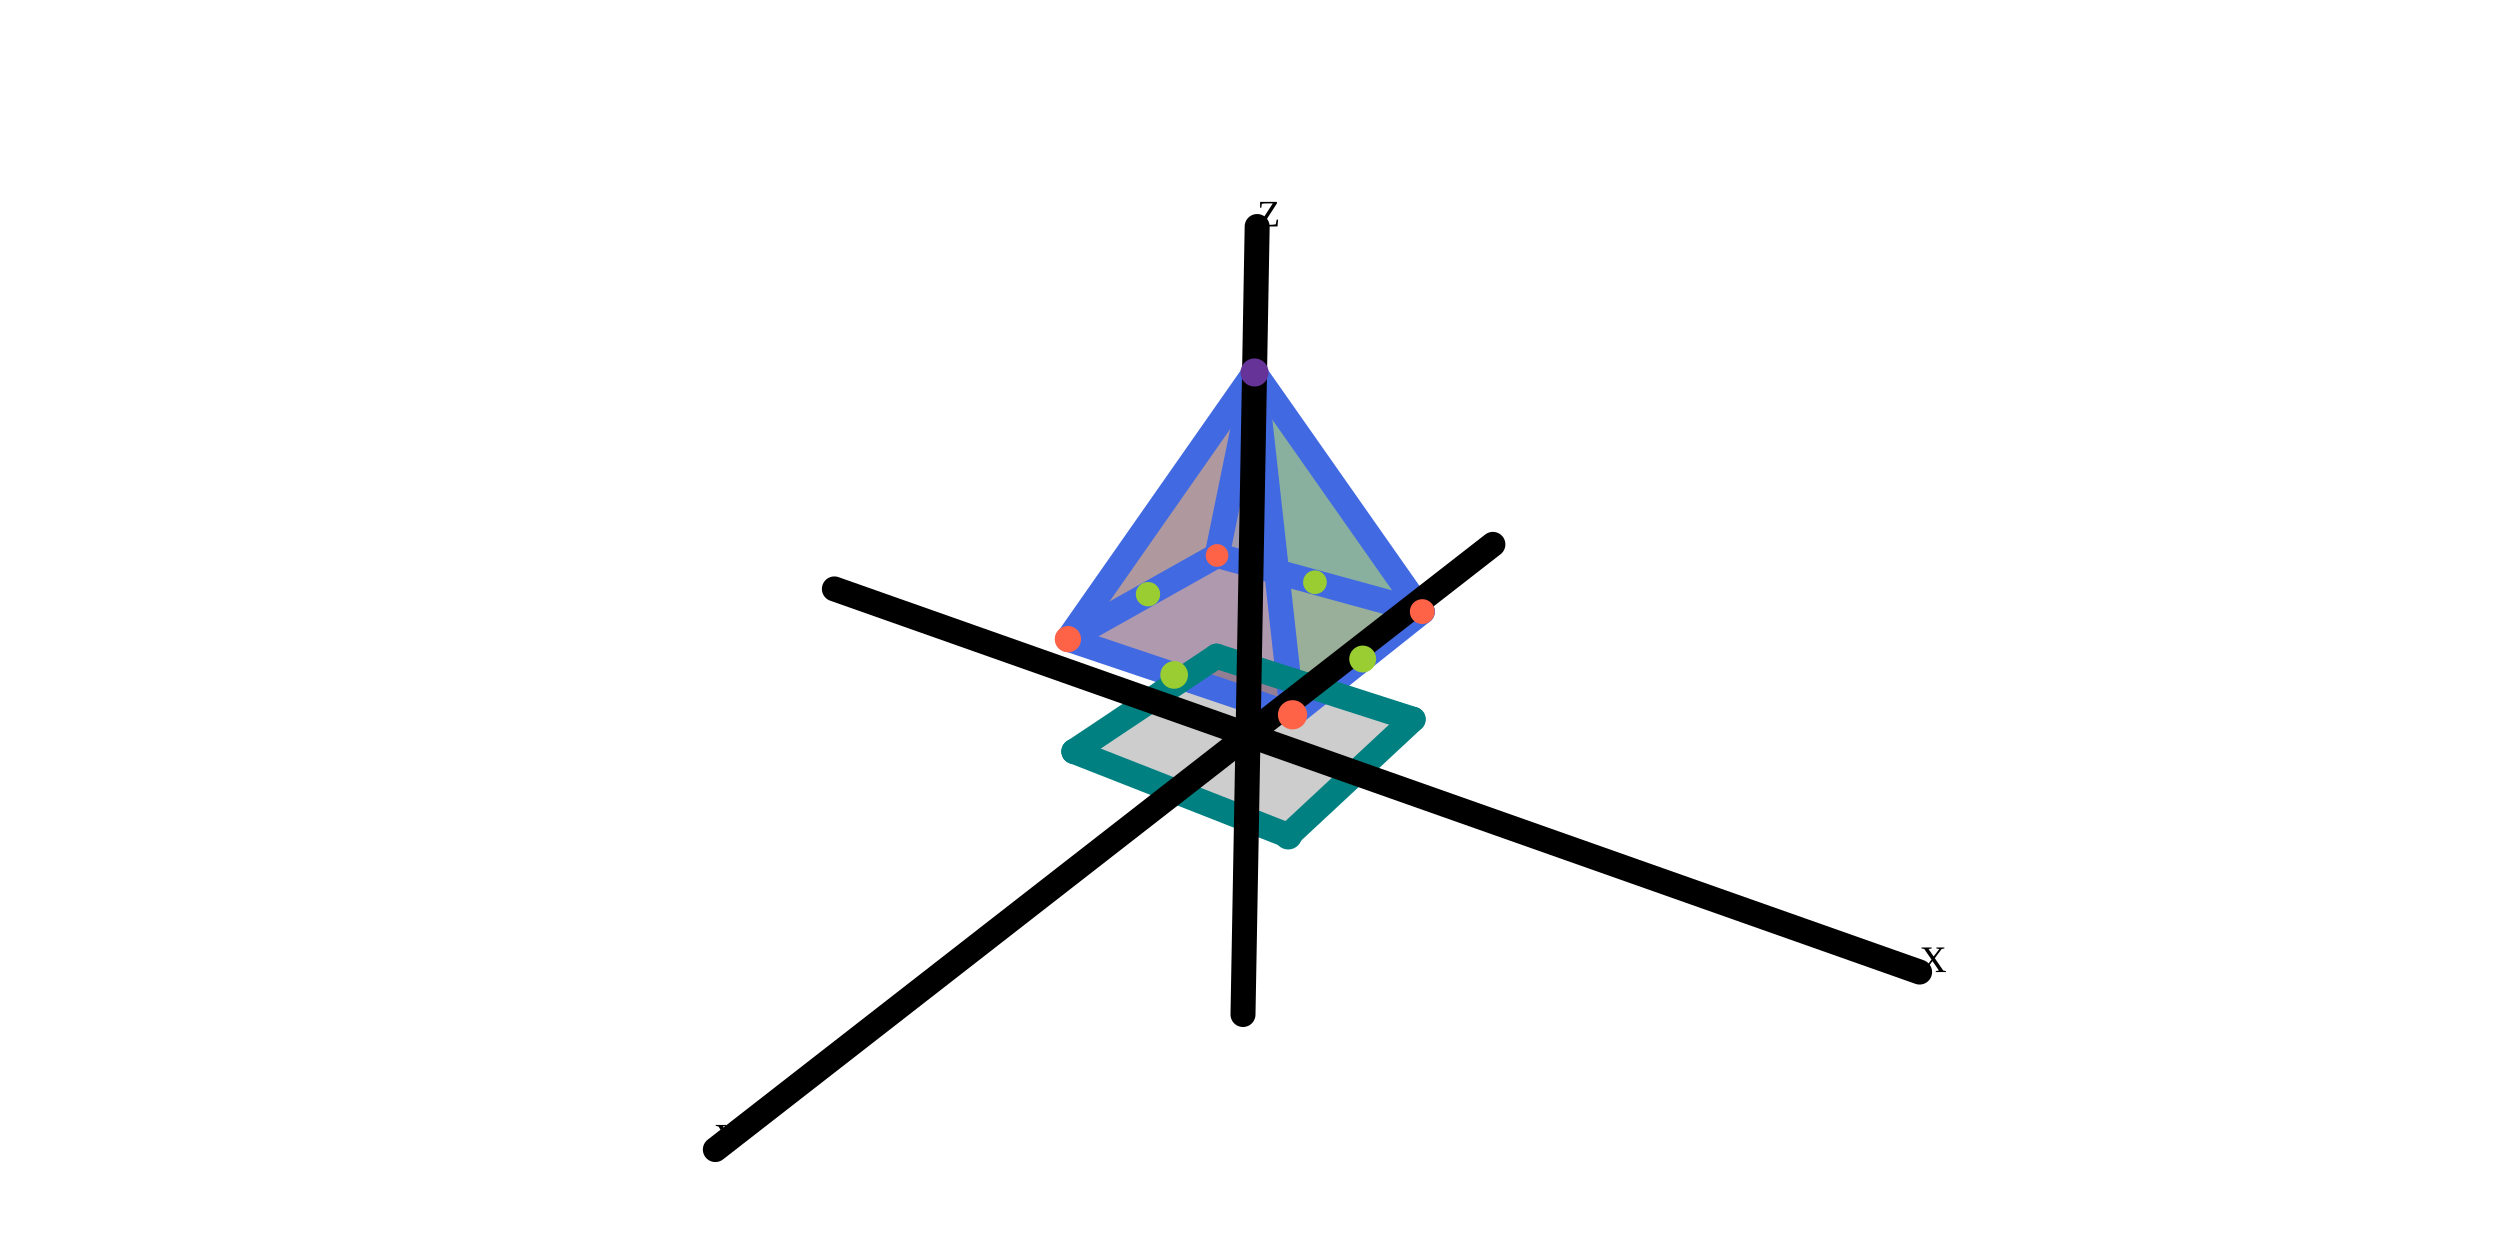
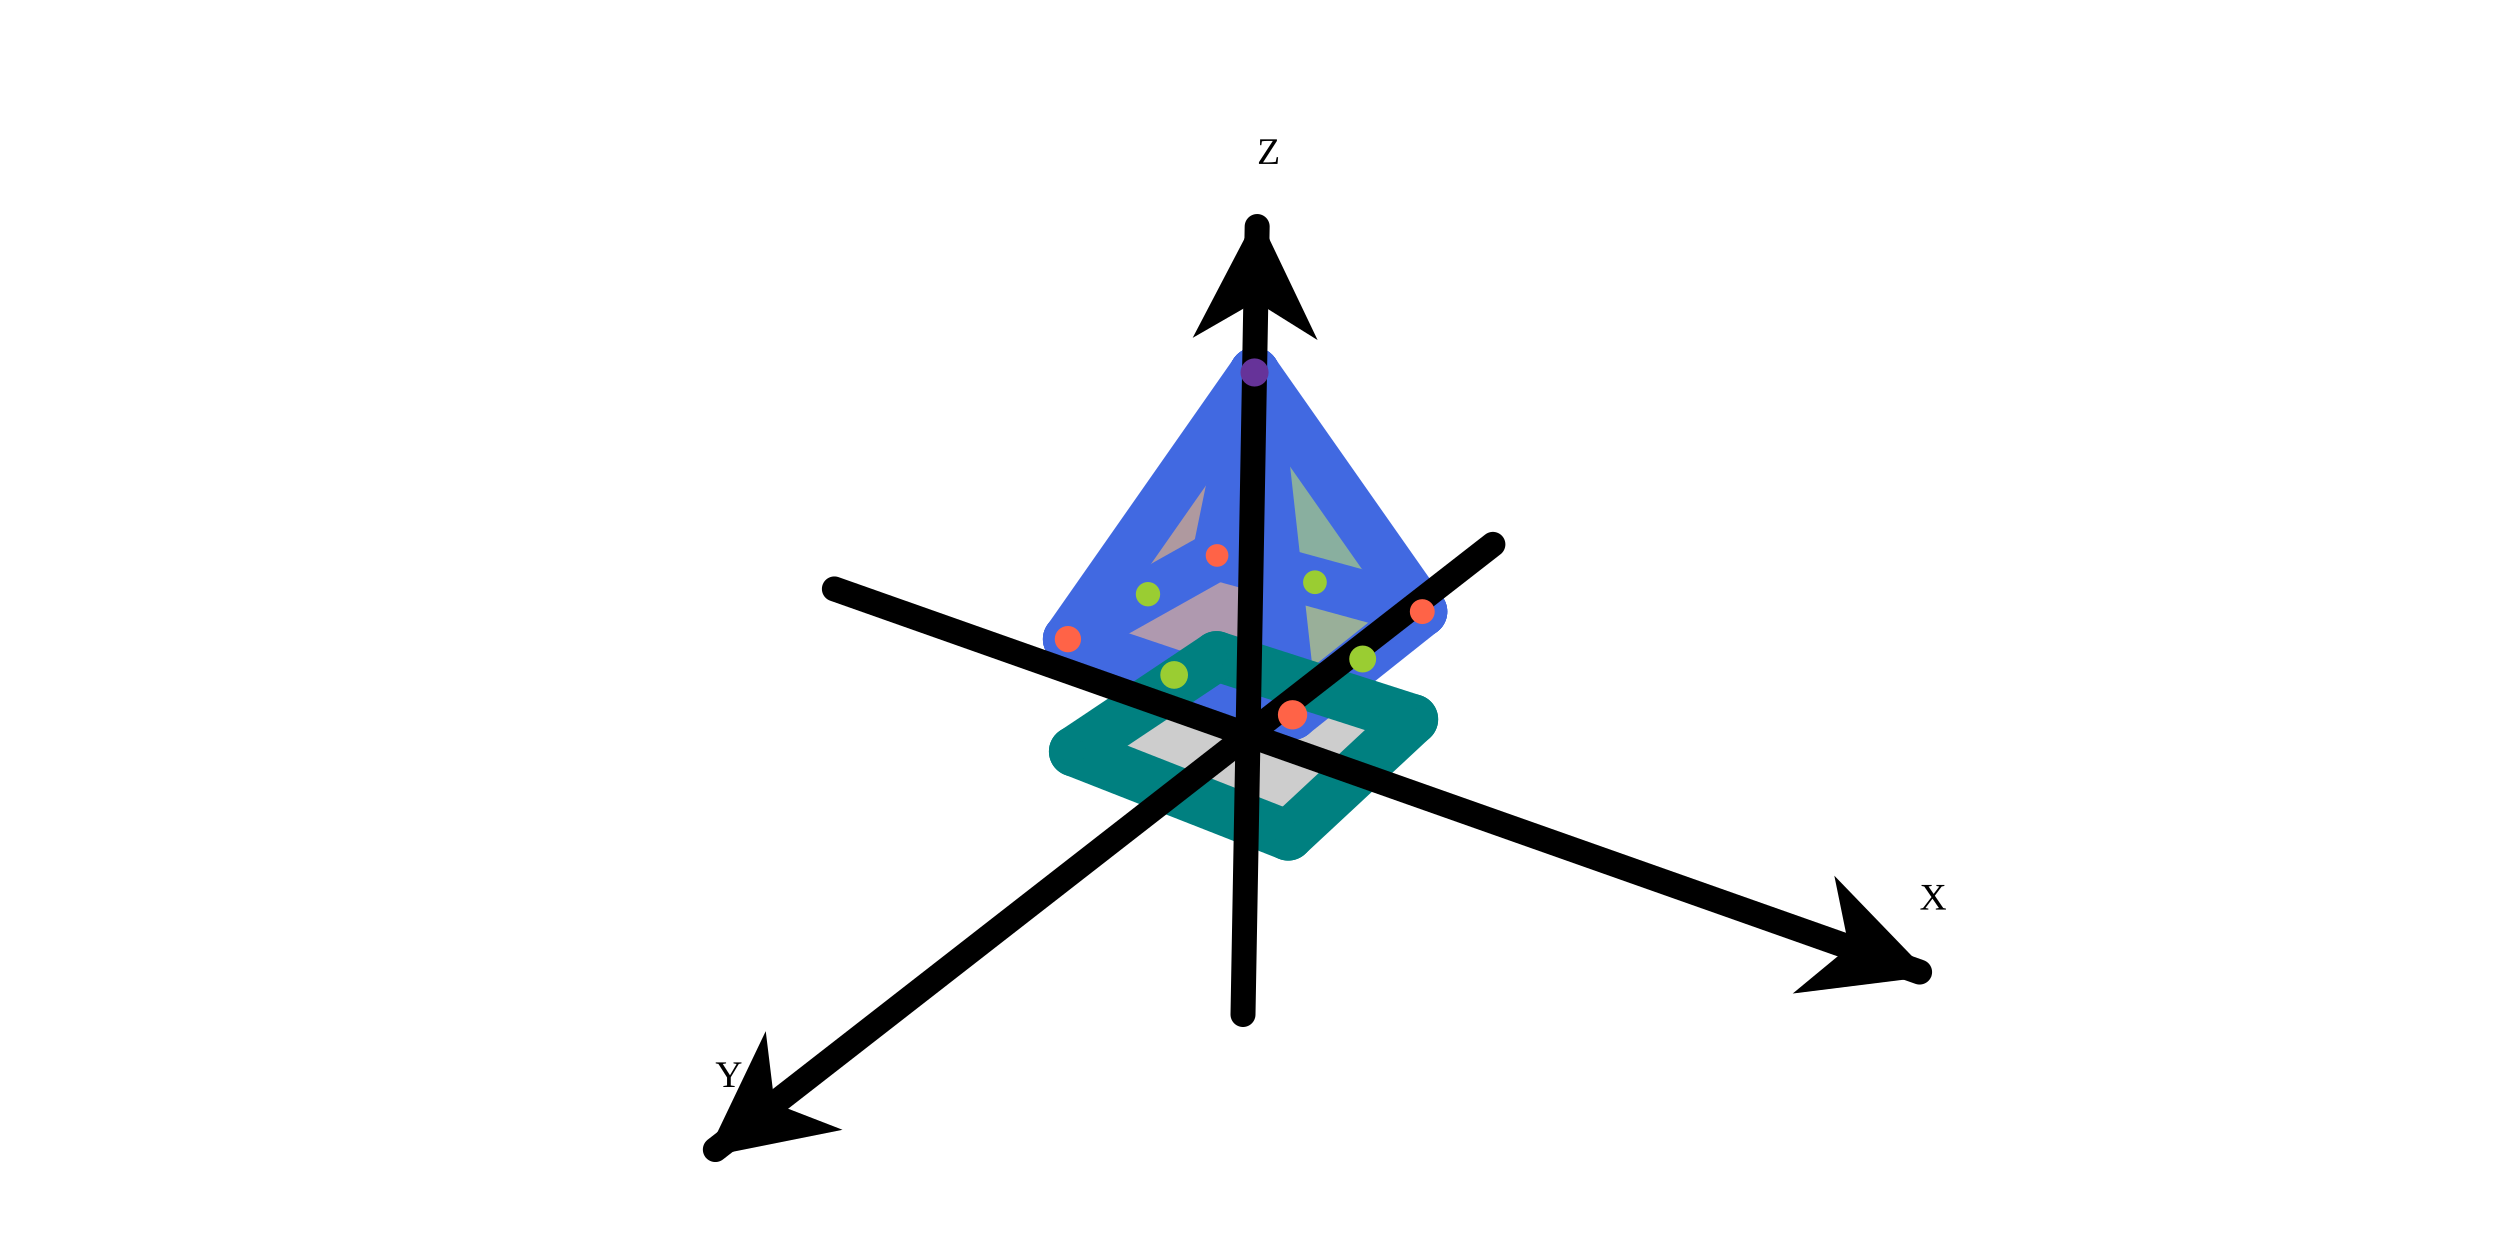
<svg xmlns="http://www.w3.org/2000/svg" viewBox="-100 -100 200 200" width="100" height="50" preserveAspectRatio="xMidYMid slice">
+   <style>
+           line {
+         vector-effect: non-scaling-stroke;
+       }
+ 
+       line[stroke="black"] {
+         marker-end: url("#vector-head");
+         stroke-width: 1;
+       }
+ 
+       text {
+         transform: translate(0, -5px);
+       }
+     </style>
  <polygon fill="#4444" points="3.056 16.845 -14.086 10.118 -2.675 2.493 13.051 7.543" />
  <polygon fill="#5554" points="3.403 7.183 -14.568 1.132 -2.636 -5.564 13.783 -1.071" />
  <polygon fill="#0504" points="3.403 7.183 13.783 -1.071 0.363 -20.202" />
  <polygon fill="#5504" points="-14.568 1.132 -2.636 -5.564 0.363 -20.202" />
  <polygon fill="#0554" points="-2.636 -5.564 13.783 -1.071 0.363 -20.202" />
  <polygon fill="#5054" points="3.403 7.183 -14.568 1.132 0.363 -20.202" />
  <line stroke-width="2" stroke-linecap="round" stroke="royalblue" r="2" x1="3.403" y1="7.183" x2="0.363" y2="-20.202" />
  <text visibility="hidden" fill="none" opacity="0.5" font-size="1.876" x="1.883" y="-6.509">0</text>
  <line stroke-width="2" stroke-linecap="round" stroke="royalblue" r="2" x1="-14.568" y1="1.132" x2="0.363" y2="-20.202" />
  <text visibility="hidden" fill="none" opacity="0.5" font-size="1.684" x="-7.103" y="-9.535">1</text>
  <line stroke-width="2" stroke-linecap="round" stroke="royalblue" r="2" x1="-2.636" y1="-5.564" x2="0.363" y2="-20.202" />
  <text visibility="hidden" fill="none" opacity="0.5" font-size="1.453" x="-1.136" y="-12.883">2</text>
  <line stroke-width="2" stroke-linecap="round" stroke="royalblue" r="2" x1="13.783" y1="-1.071" x2="0.363" y2="-20.202" />
  <text visibility="hidden" fill="none" opacity="0.5" font-size="1.594" x="7.073" y="-10.636">3</text>
  <line stroke-width="2" stroke-linecap="round" stroke="royalblue" r="2" x1="3.403" y1="7.183" x2="-14.568" y2="1.132" />
  <text visibility="hidden" fill="none" opacity="0.5" font-size="1.876" x="-5.583" y="4.157">4</text>
  <line stroke-width="2" stroke-linecap="round" stroke="royalblue" r="2" x1="13.783" y1="-1.071" x2="-2.636" y2="-5.564" />
  <text visibility="hidden" fill="none" opacity="0.5" font-size="1.594" x="5.574" y="-3.317">5</text>
  <line stroke-width="2" stroke-linecap="round" stroke="royalblue" r="2" x1="-14.568" y1="1.132" x2="-2.636" y2="-5.564" />
  <text visibility="hidden" fill="none" opacity="0.5" font-size="1.684" x="-8.602" y="-2.216">6</text>
  <line stroke-width="2" stroke-linecap="round" stroke="royalblue" r="2" x1="3.403" y1="7.183" x2="13.783" y2="-1.071" />
  <text visibility="hidden" fill="none" opacity="0.5" font-size="1.876" x="8.593" y="3.056">7</text>
  <line stroke-width="2" stroke-linecap="round" stroke="teal" r="2" x1="3.056" y1="16.845" x2="-14.086" y2="10.118" />
  <text visibility="hidden" fill="none" opacity="0.5" font-size="1.784" x="-5.515" y="13.481">8</text>
  <line stroke-width="2" stroke-linecap="round" stroke="teal" r="2" x1="13.051" y1="7.543" x2="-2.675" y2="2.493" />
  <text visibility="hidden" fill="none" opacity="0.5" font-size="1.527" x="5.188" y="5.018">9</text>
  <line stroke-width="2" stroke-linecap="round" stroke="teal" r="2" x1="-14.086" y1="10.118" x2="-2.675" y2="2.493" />
  <text visibility="hidden" fill="none" opacity="0.5" font-size="1.61" x="-8.381" y="6.305">10</text>
  <line stroke-width="2" stroke-linecap="round" stroke="teal" r="2" x1="3.056" y1="16.845" x2="13.051" y2="7.543" />
  <text visibility="hidden" fill="none" opacity="0.5" font-size="1.784" x="8.054" y="12.194">11</text>
  <line stroke-width="2" stroke-linecap="round" stroke="black" r="2" x1="-33.249" y1="-2.886" x2="53.567" y2="27.764" />
  <text visibility="hidden" fill="none" opacity="0.5" font-size="1.266" x="10.159" y="12.439">12</text>
  <line stroke-width="2" stroke-linecap="round" stroke="black" r="2" x1="19.431" y1="-6.45" x2="-42.772" y2="41.964" />
  <text visibility="hidden" fill="none" opacity="0.5" font-size="1.144" x="-11.67" y="17.757">13</text>
  <line stroke-width="2" stroke-linecap="round" stroke="black" r="2" x1="-0.56" y1="31.161" x2="0.573" y2="-31.879" />
  <text visibility="hidden" fill="none" opacity="0.5" font-size="1.388" x="0.006" y="-0.359">14</text>
  <circle fill="rebeccapurple" r="1.125" cx="0.363" cy="-20.202" />
  <text visibility="hidden" fill="none" opacity="0.5" font-size="1.8" x="0.363" y="-20.202">0</text>
  <circle fill="tomato" r="1.172" cx="3.403" cy="7.183" />
  <text visibility="hidden" fill="none" opacity="0.5" font-size="1.876" x="3.403" y="7.183">1</text>
  <circle fill="tomato" r="0.996" cx="13.783" cy="-1.071" />
  <text visibility="hidden" fill="none" opacity="0.5" font-size="1.594" x="13.783" y="-1.071">2</text>
  <circle fill="tomato" r="0.908" cx="-2.636" cy="-5.564" />
  <text visibility="hidden" fill="none" opacity="0.5" font-size="1.453" x="-2.636" y="-5.564">3</text>
  <circle fill="tomato" r="1.053" cx="-14.568" cy="1.132" />
  <text visibility="hidden" fill="none" opacity="0.5" font-size="1.684" x="-14.568" y="1.132">4</text>
  <circle fill="yellowgreen" r="1.077" cx="9.015" cy="2.72" />
  <text visibility="hidden" fill="none" opacity="0.5" font-size="1.723" x="9.015" y="2.72">5</text>
  <circle fill="yellowgreen" r="0.975" cx="-8.162" cy="-2.463" />
  <text visibility="hidden" fill="none" opacity="0.5" font-size="1.56" x="-8.162" y="-2.463">6</text>
  <circle fill="yellowgreen" r="0.95" cx="5.195" cy="-3.421" />
  <text visibility="hidden" fill="none" opacity="0.5" font-size="1.52" x="5.195" y="-3.421">7</text>
  <circle fill="yellowgreen" r="1.109" cx="-6.067" cy="3.995" />
  <text visibility="hidden" fill="none" opacity="0.5" font-size="1.775" x="-6.067" y="3.995">8</text>
  <circle fill="teal" r="1.115" cx="3.056" cy="16.845" />
  <text visibility="hidden" fill="none" opacity="0.5" font-size="1.784" x="3.056" y="16.845">9</text>
  <circle fill="teal" r="0.954" cx="13.051" cy="7.543" />
  <text visibility="hidden" fill="none" opacity="0.5" font-size="1.527" x="13.051" y="7.543">10</text>
  <circle fill="teal" r="0.873" cx="-2.675" cy="2.493" />
  <text visibility="hidden" fill="none" opacity="0.5" font-size="1.397" x="-2.675" y="2.493">11</text>
  <circle fill="teal" r="1.006" cx="-14.086" cy="10.118" />
  <text visibility="hidden" fill="none" opacity="0.5" font-size="1.61" x="-14.086" y="10.118">12</text>
  <text fill="black" font-size="3" x="53.567" y="27.764">X</text>
  <text fill="black" font-size="3" x="-42.772" y="41.964">Y</text>
  <text fill="black" font-size="3" x="0.573" y="-31.879">Z</text>
  <defs>
    <marker id="vector-head" viewBox="0 0 10 10" refX="9" refY="5" markerWidth="10" markerHeight="10" fill="context-stroke" orient="auto-start-reverse">
      <path d="M 10 5 l -10 5 l 3 -5 l -3 -5 z" />
    </marker>
  </defs>
</svg>
